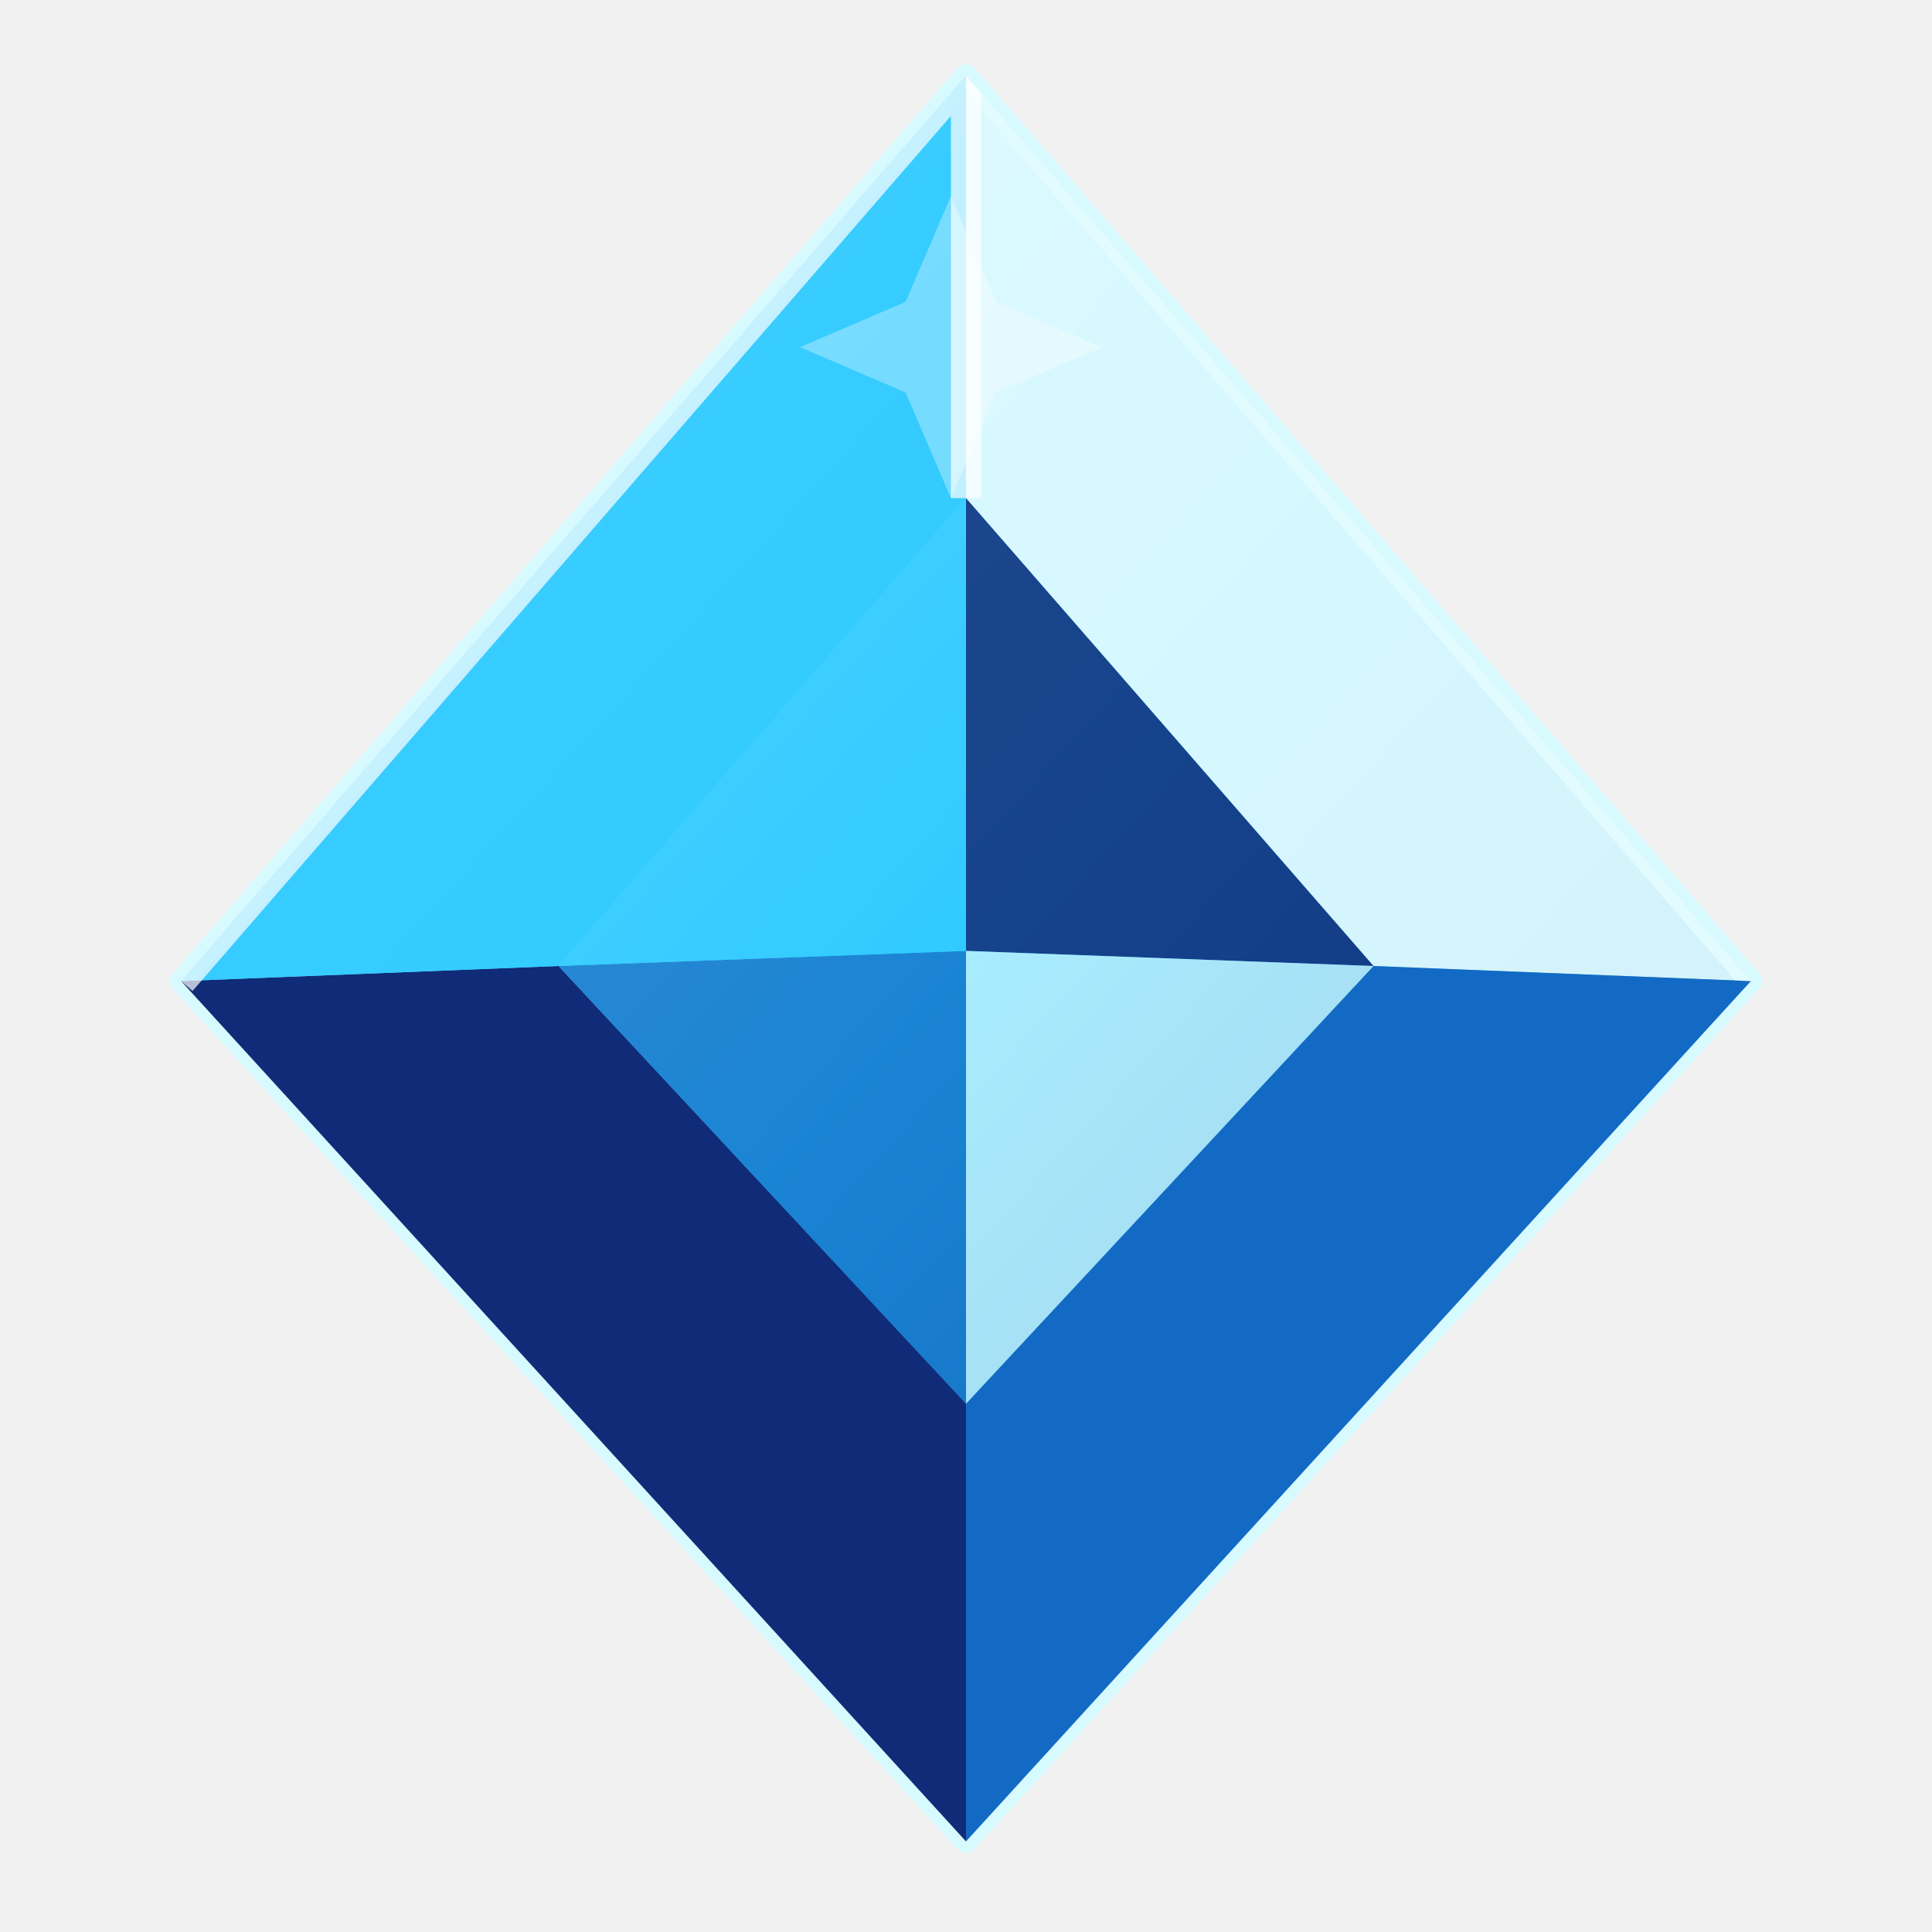
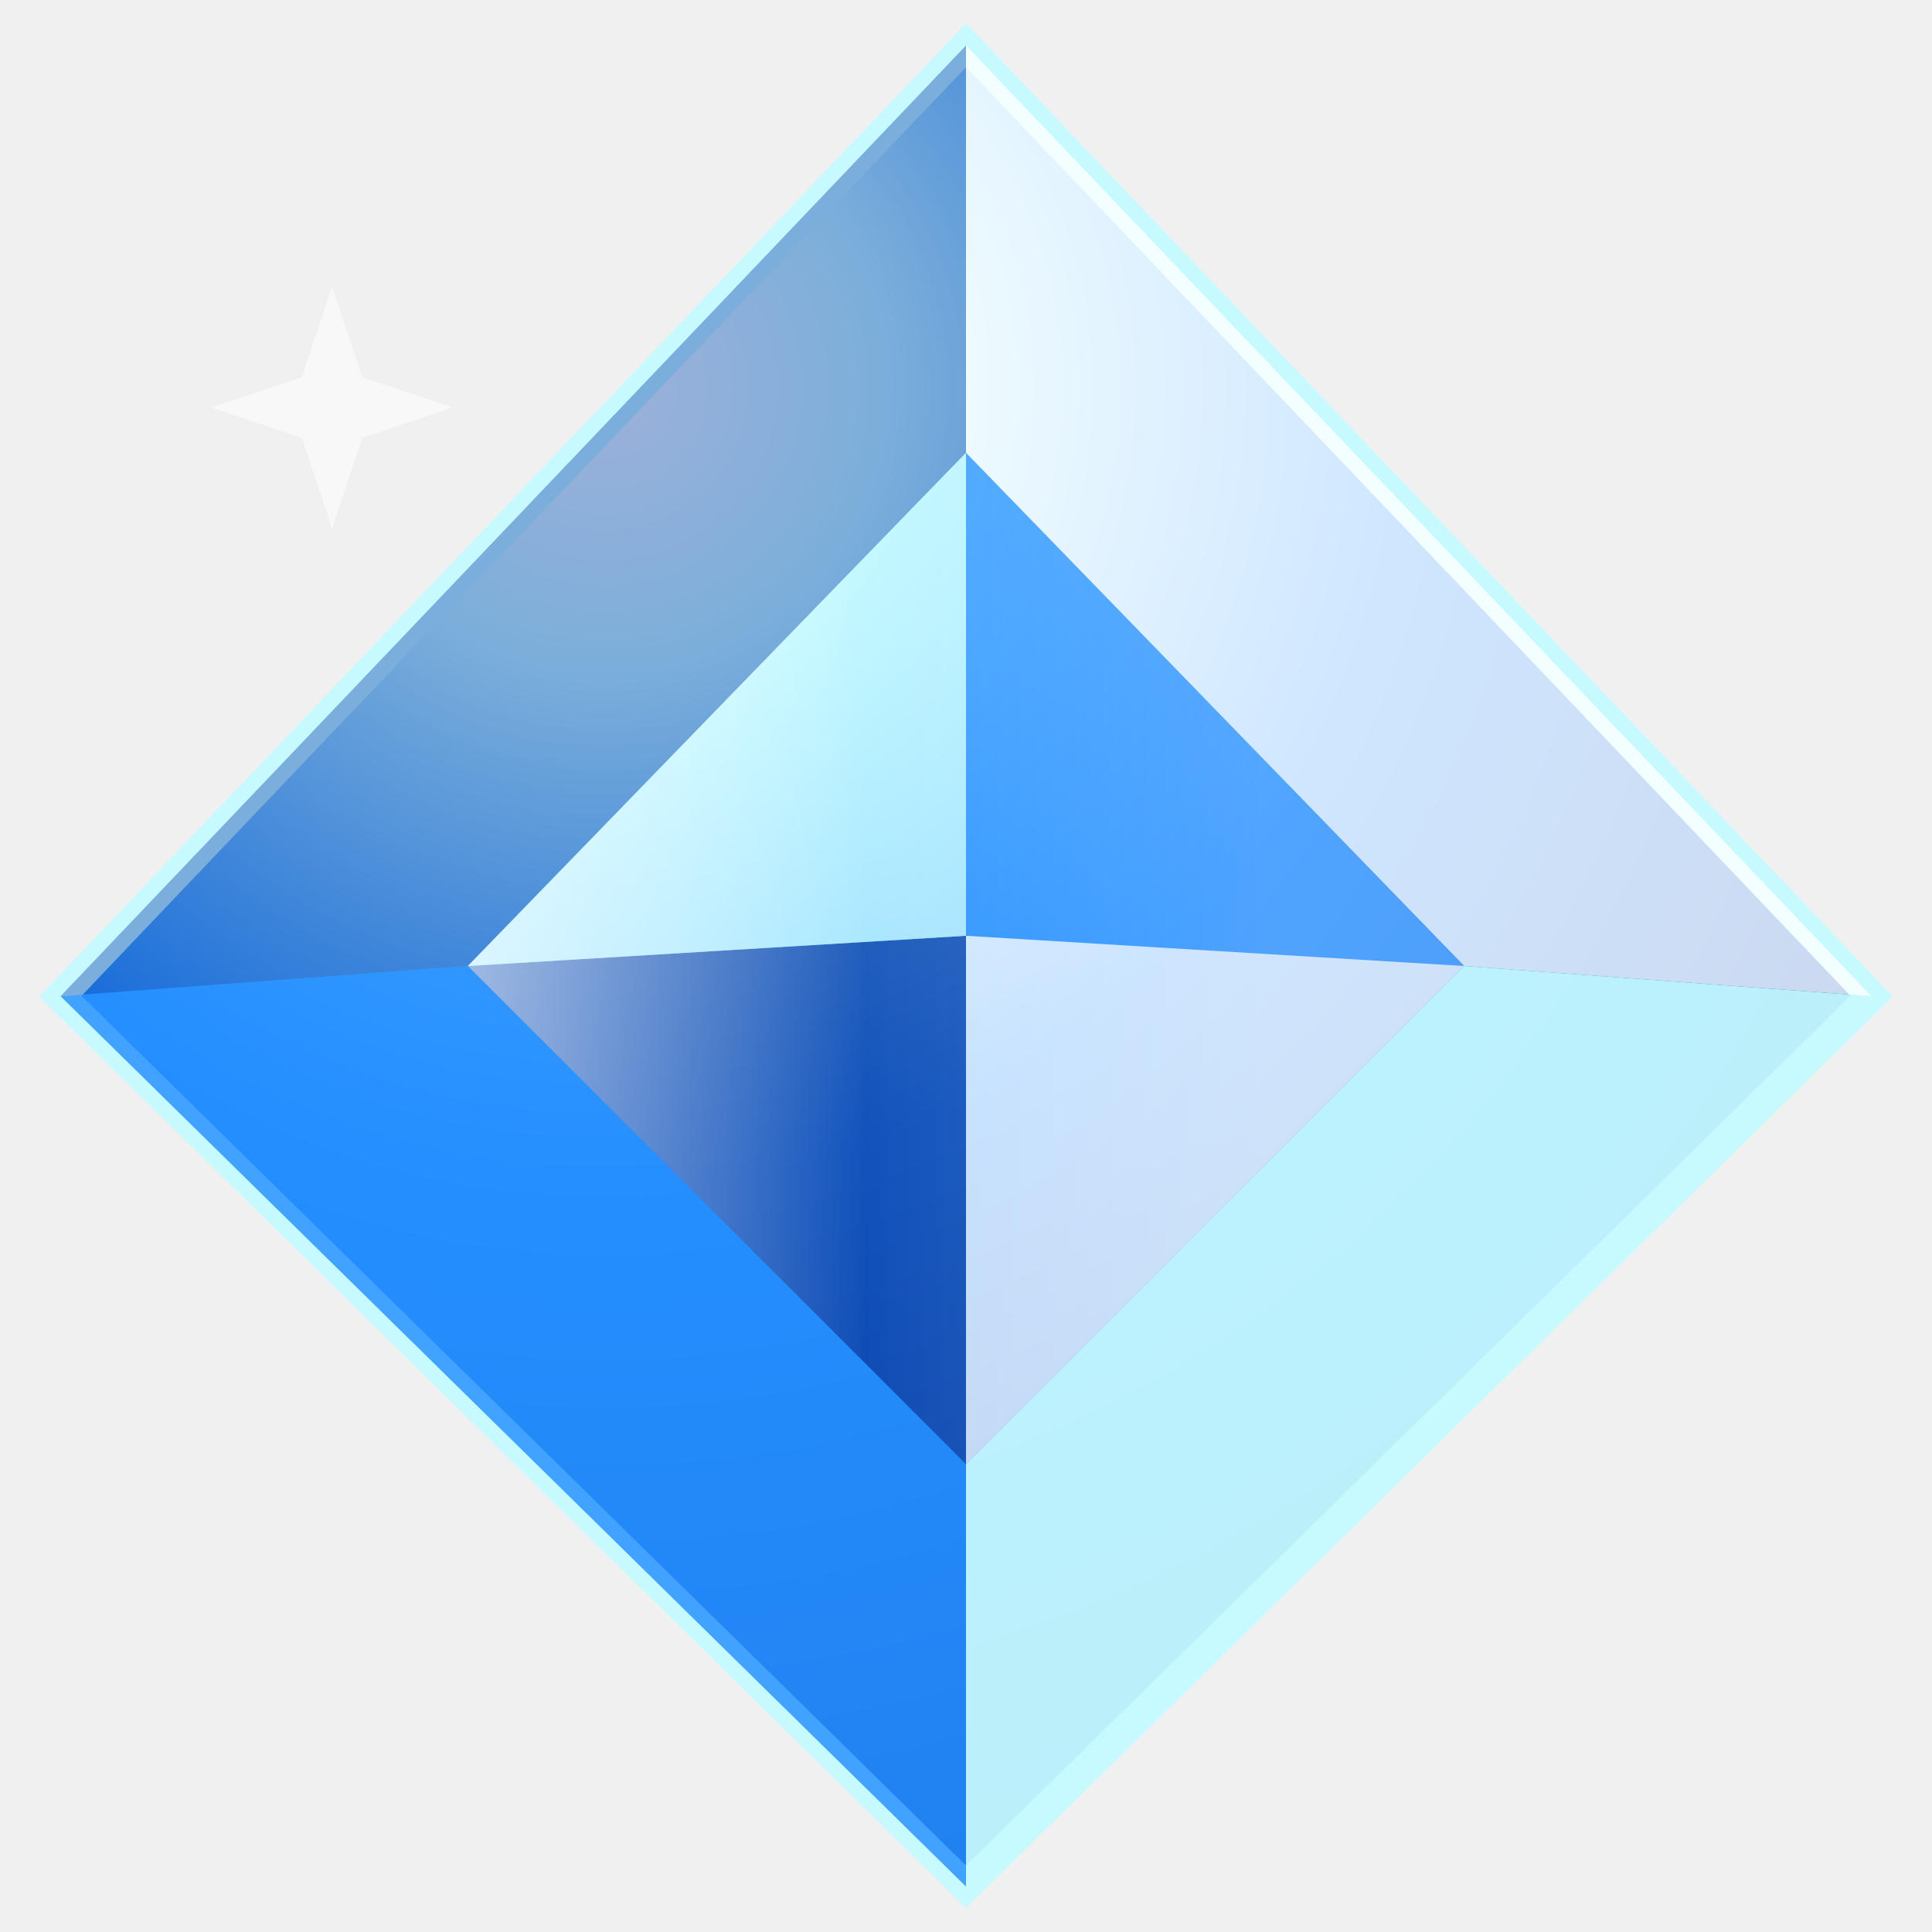
- <svg xmlns="http://www.w3.org/2000/svg" width="128" height="128" viewBox="0 0 128 128">
+ <svg xmlns="http://www.w3.org/2000/svg" viewBox="0 0 128 128">
  <defs>
-     <linearGradient id="body" x1="0" y1="0" x2="1" y2="1">
-       <stop stop-color="#d7faff" />
-       <stop offset=".5" stop-color="#30caff" />
-       <stop offset="1" stop-color="#102b78" />
+     <radialGradient id="shine" cx="30%" cy="18%" r="88%">
+       <stop stop-color="#fff" />
+       <stop offset=".18" stop-color="#c6faff" />
+       <stop offset=".5" stop-color="#258fff" />
+       <stop offset="1" stop-color="#0a3ca3" />
+     </radialGradient>
+     <linearGradient id="flash">
+       <stop stop-color="#fff" stop-opacity=".8" />
+       <stop offset=".4" stop-color="#fff" stop-opacity="0" />
+       <stop offset=".8" stop-color="#fff" stop-opacity=".28" />
    </linearGradient>
    <clipPath id="cut">
-       <polygon points="64,5 116,65 64,122 12,65" />
+       <polygon points="64,3 124,66 64,125 4,66" />
    </clipPath>
  </defs>
-   <polygon points="64,5 116,65 64,122 12,65" fill="url(#body)" stroke="#d7faff" stroke-width="1.5" stroke-linejoin="round" />
+   <polygon points="64,3 124,66 64,125 4,66" fill="url(#shine)" stroke="#c6faff" stroke-width="2" />
  <g clip-path="url(#cut)">
-     <polygon points="64,5,116,65,91,64,64,33" fill="#d7faff" opacity=".9" />
-     <polygon points="64,33,91,64,64,63" fill="#102b78" opacity=".85" />
-     <polygon points="116,65,64,122,64,93,91,64" fill="#126ac4" opacity="1" />
-     <polygon points="91,64,64,93,64,63" fill="#d7faff" opacity=".72" />
-     <polygon points="64,122,12,65,37,64,64,93" fill="#102b78" opacity="1" />
-     <polygon points="64,93,37,64,64,63" fill="#126ac4" opacity=".72" />
-     <polygon points="12,65,64,5,64,33,37,64" fill="#30caff" opacity=".9" />
-     <polygon points="37,64,64,33,64,63" fill="#30caff" opacity=".72" />
-     <path d="M64,5 116,65 91,64 64,33Z" fill="white" opacity=".26" />
-     <path d="M12,65 64,5 64,33" fill="none" stroke="white" stroke-opacity=".7" stroke-width="2" />
+     <polygon points="64,3,124,66,97,64,64,30" fill="#fff" opacity="0.78" />
+     <polygon points="64,30,97,64,64,62" fill="#258fff" opacity=".73" />
+     <polygon points="124,66,64,125,64,97,97,64" fill="#c6faff" opacity="0.94" />
+     <polygon points="97,64,64,97,64,62" fill="#fff" opacity=".73" />
+     <polygon points="64,125,4,66,31,64,64,97" fill="#258fff" opacity="0.82" />
+     <polygon points="64,97,31,64,64,62" fill="#0a3ca3" opacity=".73" />
+     <polygon points="4,66,64,3,64,30,31,64" fill="#0a3ca3" opacity="0.4" />
+     <polygon points="31,64,64,30,64,62" fill="#c6faff" opacity=".73" />
+     <polygon points="64,30 97,64 64,97 31,64" fill="url(#flash)" opacity=".7" />
  </g>
-   <path d="M60 20l3 -7 3 7 7 3 -7 3 -3 7 -3 -7 -7 -3Z" fill="#fff" opacity=".32" />
+   <path d="M20 25l2-6 2 6 6 2-6 2-2 6-2-6-6-2Z" fill="#fff" opacity=".55" />
</svg>
